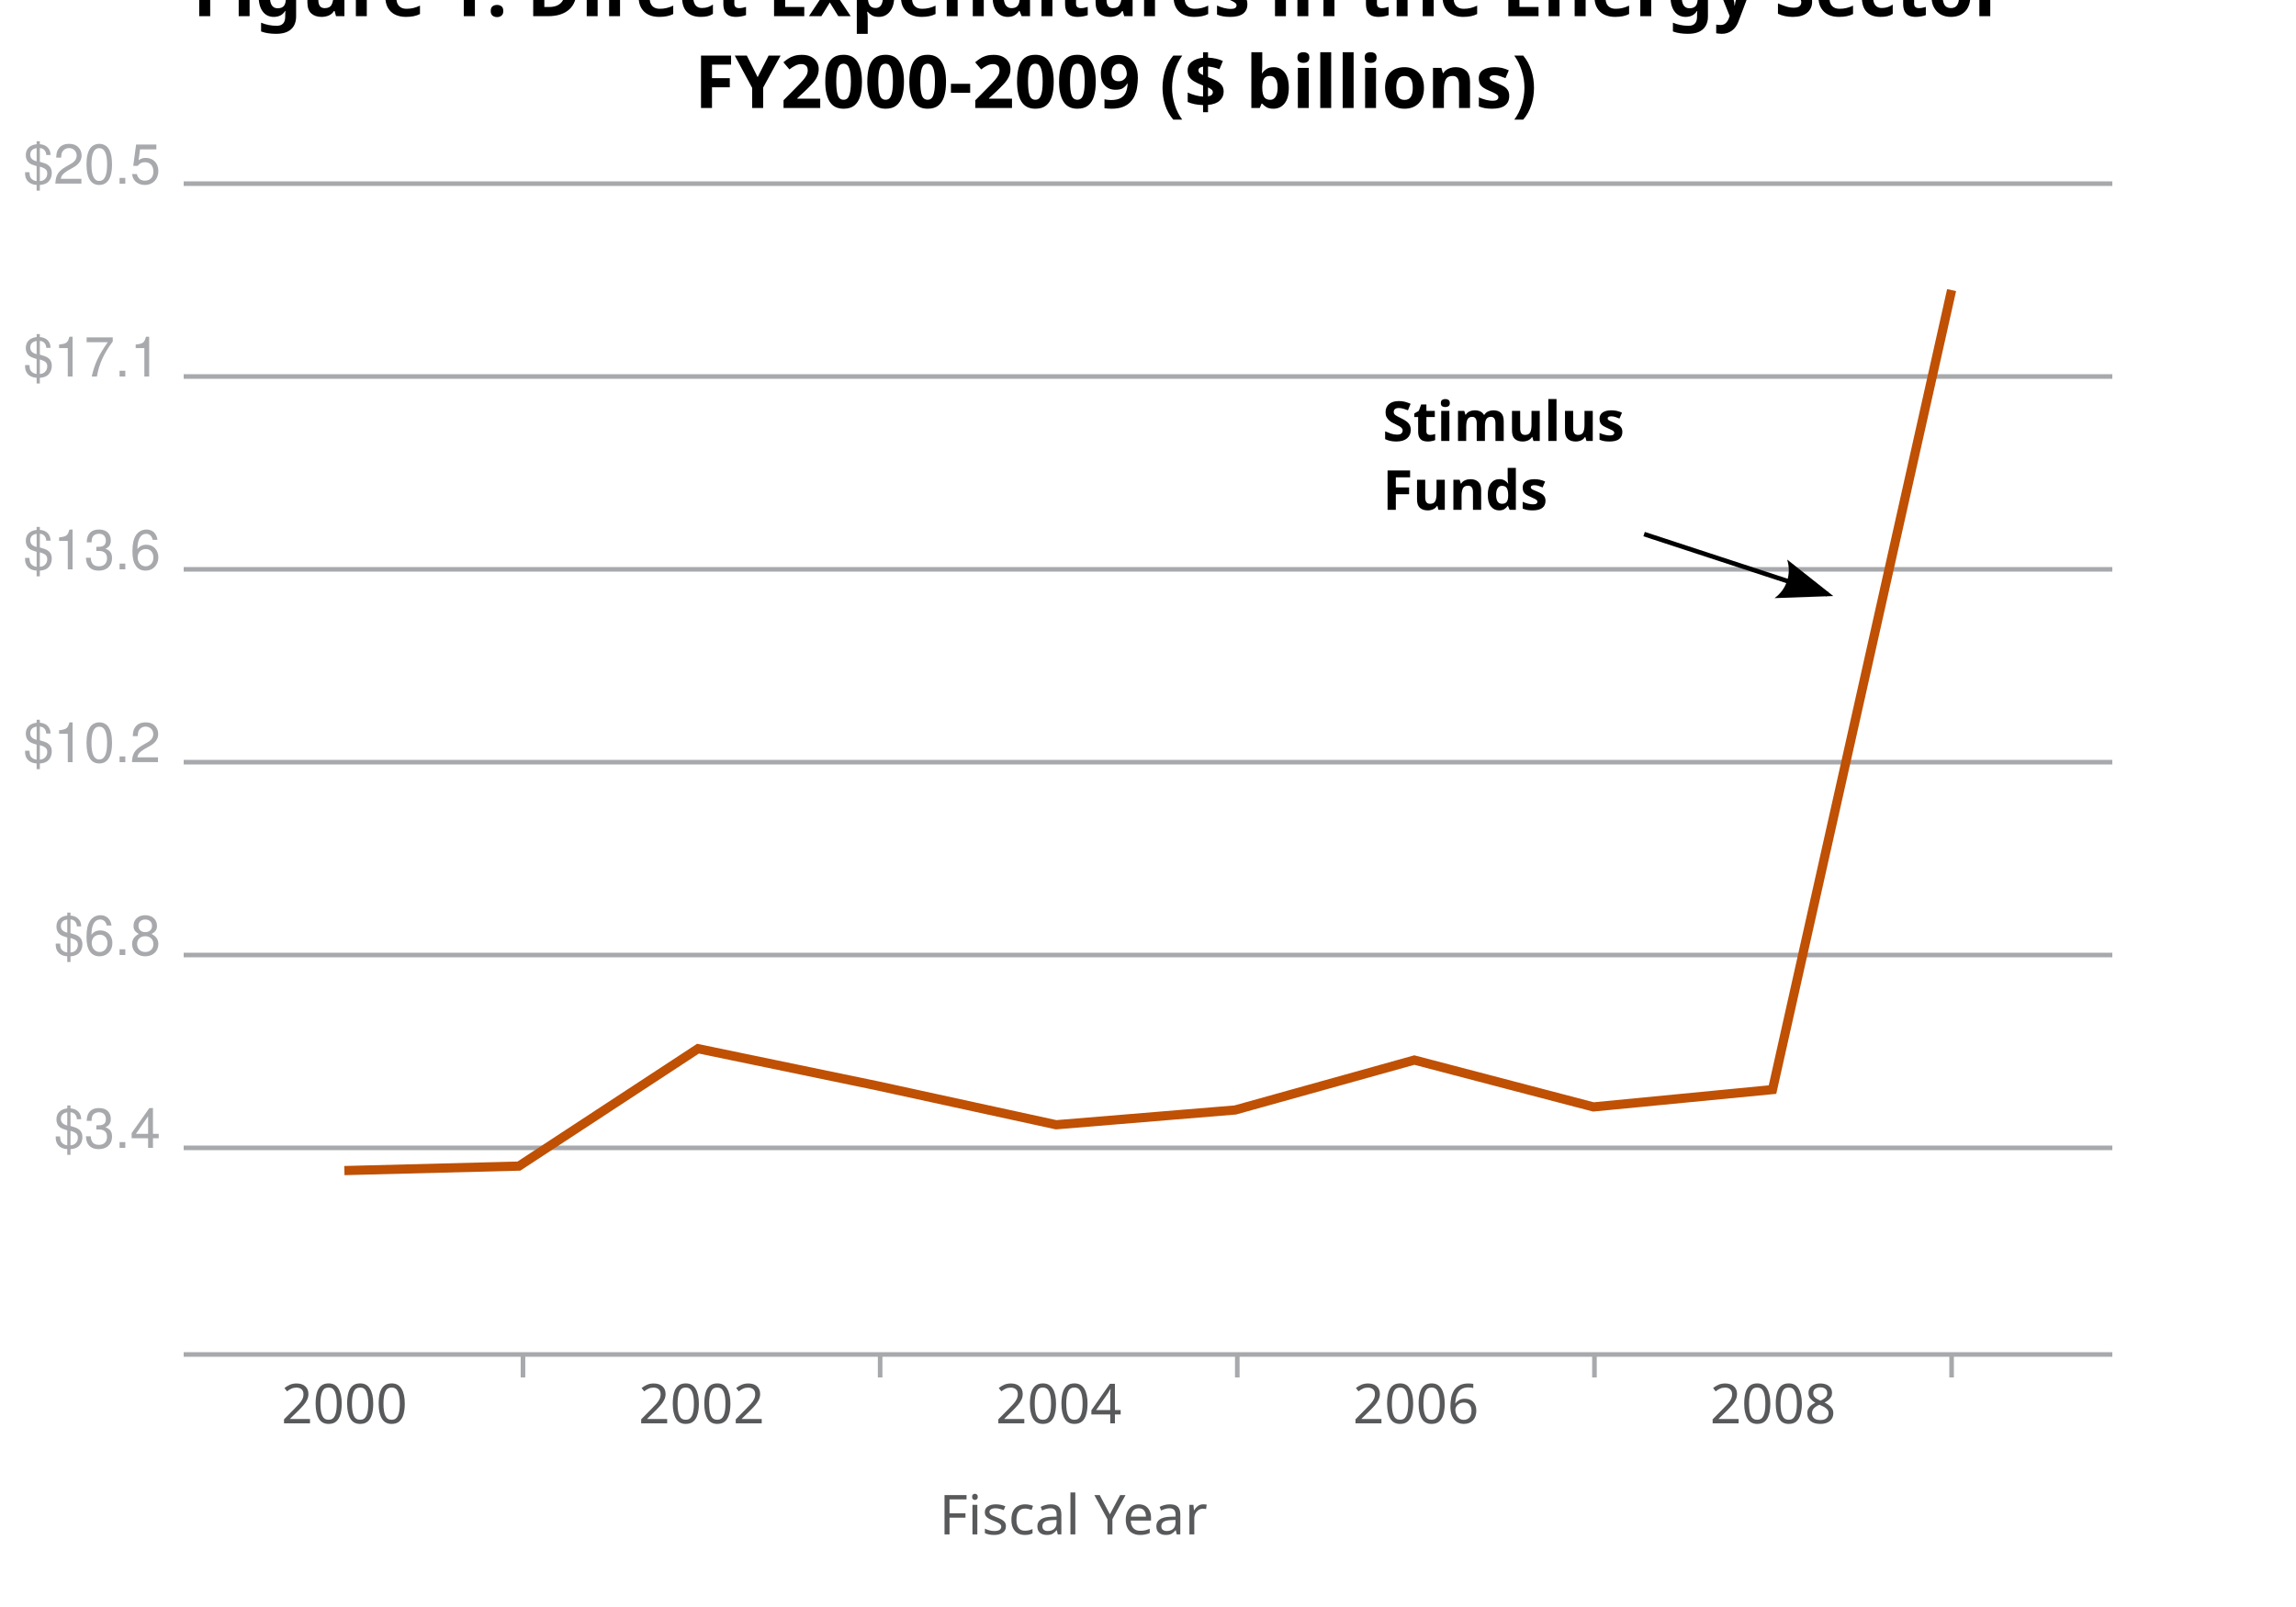
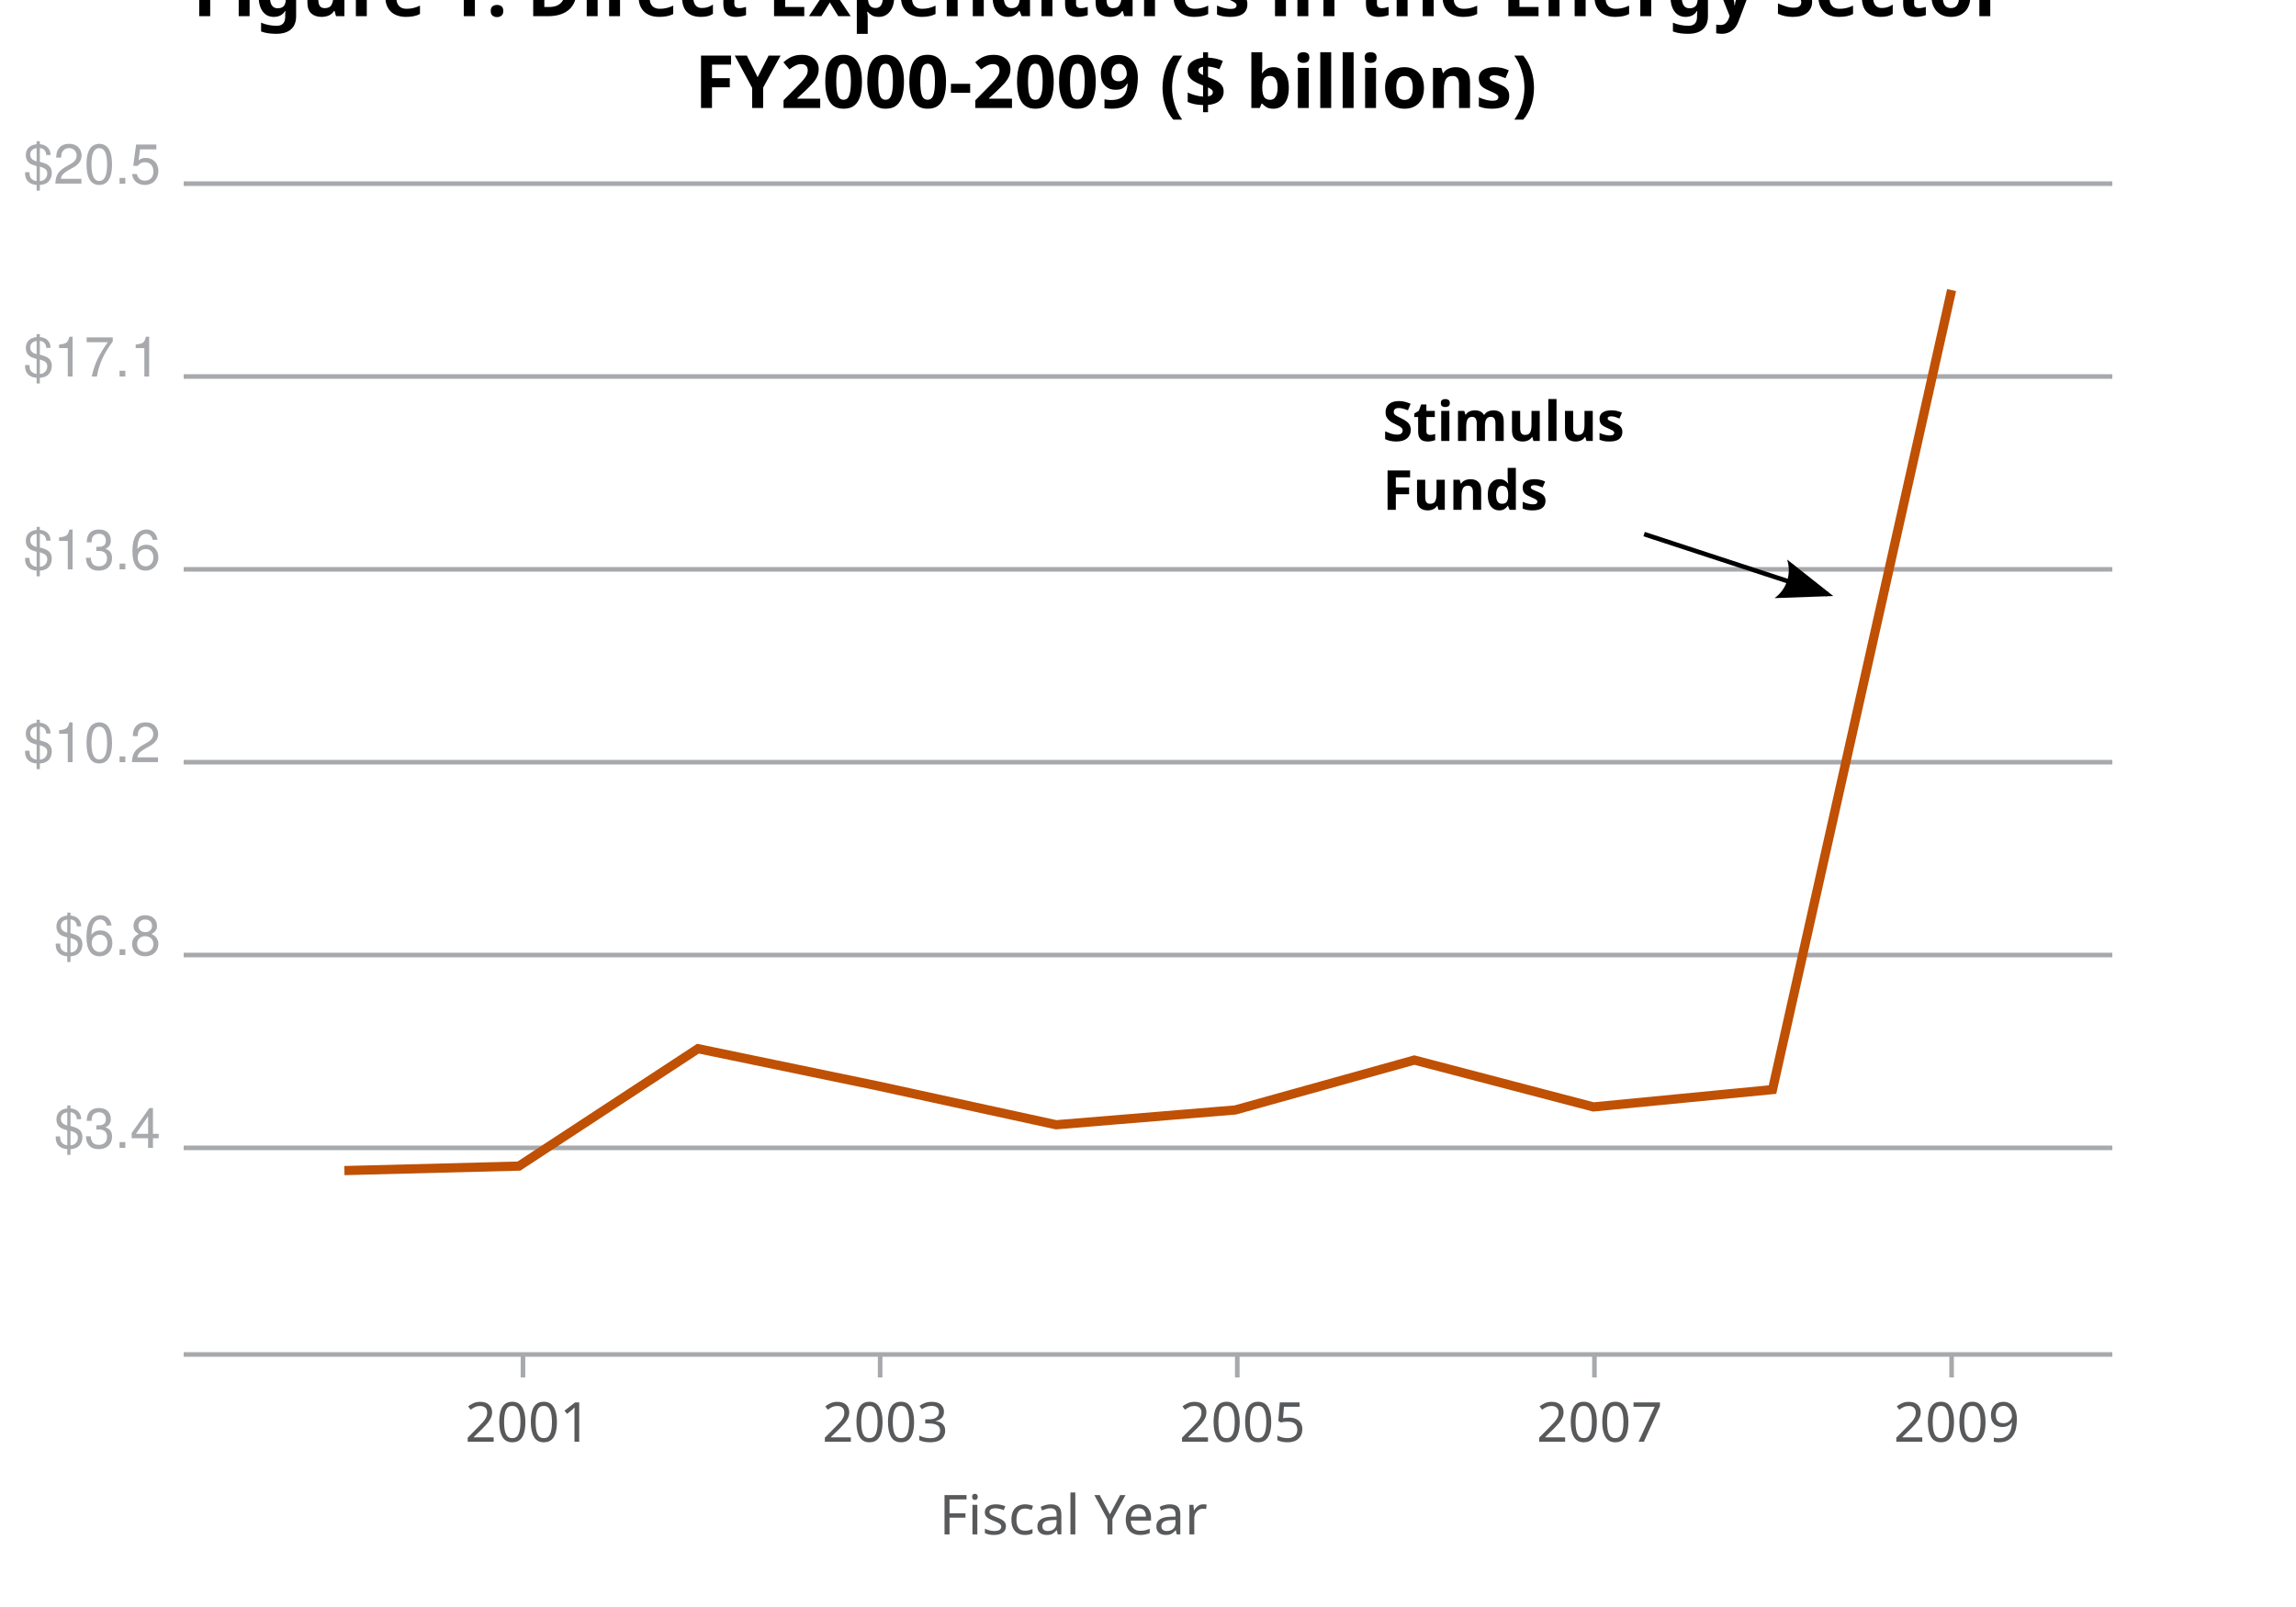
<svg xmlns="http://www.w3.org/2000/svg" height="350" version="1.1" width="500" id="svg2">
  <defs id="defs71">
    <marker orient="auto" refY="0.0" refX="0.0" id="Arrow2Lend" style="overflow:visible;">
      <path id="path3662" style="font-size:12.0;fill-rule:evenodd;stroke-width:0.625;stroke-linejoin:round;" d="M 8.719,4.034 L -2.207,0.016 L 8.719,-4.002 C 6.973,-1.63 6.983,1.616 8.719,4.034 z " transform="scale(1.1) rotate(180) translate(1,0)" />
    </marker>
  </defs>
  <style type="text/css" id="style4">
		

.x-axis-path, .y-gridline, .x-notch { fill:none; stroke: #a7a9ac; stroke-width:1; }



.y-gridline { stroke-width: 1; }

.y-axis-path, .y-axis-path2, .x-notch-left, .x-notch-right { display: none;}



.x-axis-label, .data-point-label {font-size: 12px; font-weight:normal; font-family: sans-serif; fill: #58595b; text-anchor:middle;}

.y-axis-label {font-size: 12px; font-family: helvetica; fill: #a7a9ac; text-anchor:end;}



.series-1-line { fill: none; stroke: #bf5004; stroke-width:2; }



.series-2-line { fill: none; stroke: #336699; stroke-width: 2;}

	</style>
  <rect style="fill:#ffffff;fill-opacity:1;stroke:none" id="rect4086" width="518.403" height="378.329" x="-13.091" y="-23.093" />
  <g id="grid" transform="translate(40,40)">
    <g class="x-axis" id="x_axis">
      <path class="x-axis-path" d="m 0,255 420,0" id="path10" style="fill:none;stroke:#a7a9ac;stroke-width:1" />
      <path class="x-notch-left" d="M 0,255" id="path12" style="display:none" />
      <path class="x-notch-right" d="M 420,255" id="path14" style="display:none" />
    </g>
    <g class="y-axis" id="y_axis">
      <path class="y-axis-path" d="M 0,255 0,0" id="path17" style="display:none" />
      <path class="y-axis-path-2" d="M 420,255 420,0" id="path19" />
      <path class="y-gridline" d="M 0,0 420,0" id="path21" style="fill:none;stroke:#a7a9ac;stroke-width:1" />
      <text class="y-axis-label" x="-5" y="0" id="text23" style="font-size:12px;text-anchor:end;fill:#a7a9ac;font-family:helvetica">$20.5</text>
      <path class="y-gridline" d="m 0,42 420,0" id="path25" style="fill:none;stroke:#a7a9ac;stroke-width:1" />
      <text class="y-axis-label" x="-5" y="42" id="text27" style="font-size:12px;text-anchor:end;fill:#a7a9ac;font-family:helvetica">$17.1</text>
      <path class="y-gridline" d="m 0,84 420,0" id="path29" style="fill:none;stroke:#a7a9ac;stroke-width:1" />
      <text class="y-axis-label" x="-5" y="84" id="text31" style="font-size:12px;text-anchor:end;fill:#a7a9ac;font-family:helvetica">$13.6</text>
      <path class="y-gridline" d="m 0,126 420,0" id="path33" style="fill:none;stroke:#a7a9ac;stroke-width:1" />
      <text class="y-axis-label" x="-5" y="126" id="text35" style="font-size:12px;text-anchor:end;fill:#a7a9ac;font-family:helvetica">$10.2</text>
      <path class="y-gridline" d="m 0,168 420,0" id="path37" style="fill:none;stroke:#a7a9ac;stroke-width:1" />
      <text class="y-axis-label" x="-5" y="168" id="text39" style="font-size:12px;text-anchor:end;fill:#a7a9ac;font-family:helvetica">$6.8</text>
      <path class="y-gridline" d="m 0,210 420,0" id="path41" style="fill:none;stroke:#a7a9ac;stroke-width:1" />
      <text class="y-axis-label" x="-5" y="210" id="text43" style="font-size:12px;text-anchor:end;fill:#a7a9ac;font-family:helvetica">$3.4</text>
    </g>
    <g id="g45">
      <path class="series-1-line" d="m 35,214.948 38,-0.975 39,-25.575 39,8.078 39,8.493 39,-3.22 39,-10.871 39,10.207 39,-3.775 39,-174.128" id="path47" style="fill:none;stroke:#bf5004;stroke-width:2" />
    </g>
-     <text class="x-axis-label" x="35" y="270" id="text49" style="font-size:12px;font-weight:normal;text-anchor:middle;fill:#58595b;font-family:sans-serif">2000</text>
+     <text class="x-axis-label" x="75" y="274" id="text49" style="font-size:12px;font-weight:normal;text-anchor:middle;fill:#58595b;font-family:sans-serif">2001</text>
    <path class="x-notch" d="m 73.889,255 0,5" id="path51" style="fill:none;stroke:#a7a9ac;stroke-width:1" />
-     <text class="x-axis-label" x="112.778" y="270" id="text53" style="font-size:12px;font-weight:normal;text-anchor:middle;fill:#58595b;font-family:sans-serif">2002</text>
+     <text class="x-axis-label" x="152.778" y="274" id="text53" style="font-size:12px;font-weight:normal;text-anchor:middle;fill:#58595b;font-family:sans-serif">2003</text>
    <path class="x-notch" d="m 151.667,255 0,5" id="path55" style="fill:none;stroke:#a7a9ac;stroke-width:1" />
-     <text class="x-axis-label" x="190.556" y="270" id="text57" style="font-size:12px;font-weight:normal;text-anchor:middle;fill:#58595b;font-family:sans-serif">2004</text>
+     <text class="x-axis-label" x="230.556" y="274" id="text57" style="font-size:12px;font-weight:normal;text-anchor:middle;fill:#58595b;font-family:sans-serif">2005</text>
    <path class="x-notch" d="m 229.444,255 0,5" id="path59" style="fill:none;stroke:#a7a9ac;stroke-width:1" />
-     <text class="x-axis-label" x="268.333" y="270" id="text61" style="font-size:12px;font-weight:normal;text-anchor:middle;fill:#58595b;font-family:sans-serif">2006</text>
+     <text class="x-axis-label" x="308.333" y="274" id="text61" style="font-size:12px;font-weight:normal;text-anchor:middle;fill:#58595b;font-family:sans-serif">2007</text>
    <path class="x-notch" d="m 307.222,255 0,5" id="path63" style="fill:none;stroke:#a7a9ac;stroke-width:1" />
-     <text class="x-axis-label" x="346.111" y="270" id="text65" style="font-size:12px;font-weight:normal;text-anchor:middle;fill:#58595b;font-family:sans-serif">2008</text>
+     <text class="x-axis-label" x="386.111" y="274" id="text65" style="font-size:12px;font-weight:normal;text-anchor:middle;fill:#58595b;font-family:sans-serif">2009</text>
    <path class="x-notch" d="m 385,255 0,5" id="path67" style="fill:none;stroke:#a7a9ac;stroke-width:1" />
  </g>
  <text xml:space="preserve" style="font-size:16px;font-style:normal;font-weight:bold;text-align:center;text-anchor:middle;fill:#000000;fill-opacity:1;stroke:none;font-family:sans;-inkscape-font-specification:Andale Mono Bold" x="249.202" y="3.525" id="text2881">
    <tspan id="tspan2883" x="251.983" y="3.525">Figure 1: Direct Expenditures in the Energy Sector </tspan>
    <tspan x="249.202" y="23.525" id="tspan2885">FY2000-2009 ($ billions)</tspan>
  </text>
  <text xml:space="preserve" style="font-size:16px;font-style:normal;font-weight:normal;fill:#000000;fill-opacity:1;stroke:none;font-family:sans;-inkscape-font-specification:sans" x="301.093" y="96.035" id="text2848">
    <tspan id="tspan2850" x="301.093" y="96.035" style="font-size:12px;font-weight:bold;-inkscape-font-specification:Andale Mono Bold">Stimulus </tspan>
    <tspan x="301.093" y="111.035" id="tspan2852" style="font-size:12px;font-weight:bold;-inkscape-font-specification:Andale Mono Bold">Funds</tspan>
  </text>
  <flowRoot xml:space="preserve" id="flowRoot2854" style="fill:black;stroke:none;stroke-opacity:1;stroke-width:1px;stroke-linejoin:miter;stroke-linecap:butt;fill-opacity:1;font-family:sans;font-style:normal;font-weight:normal;font-size:16;-inkscape-font-specification:sans">
    <flowRegion id="flowRegion2856">
      <rect id="rect2858" width="67.419" height="17.673" x="312.875" y="109.78" />
    </flowRegion>
    <flowPara id="flowPara2860" />
  </flowRoot>
  <path style="fill:none;stroke:#000000;stroke-width:1px;stroke-linecap:butt;stroke-linejoin:miter;stroke-opacity:1;marker-end:url(#Arrow2Lend)" d="m 358.038,116.326 39.928,13.091" id="path2864" />
  <text class="x-axis-label" x="233.746" y="334.183" id="text57-6" style="font-size:12px;font-weight:normal;text-anchor:middle;fill:#58595b;font-family:sans-serif">Fiscal Year</text>
</svg>
